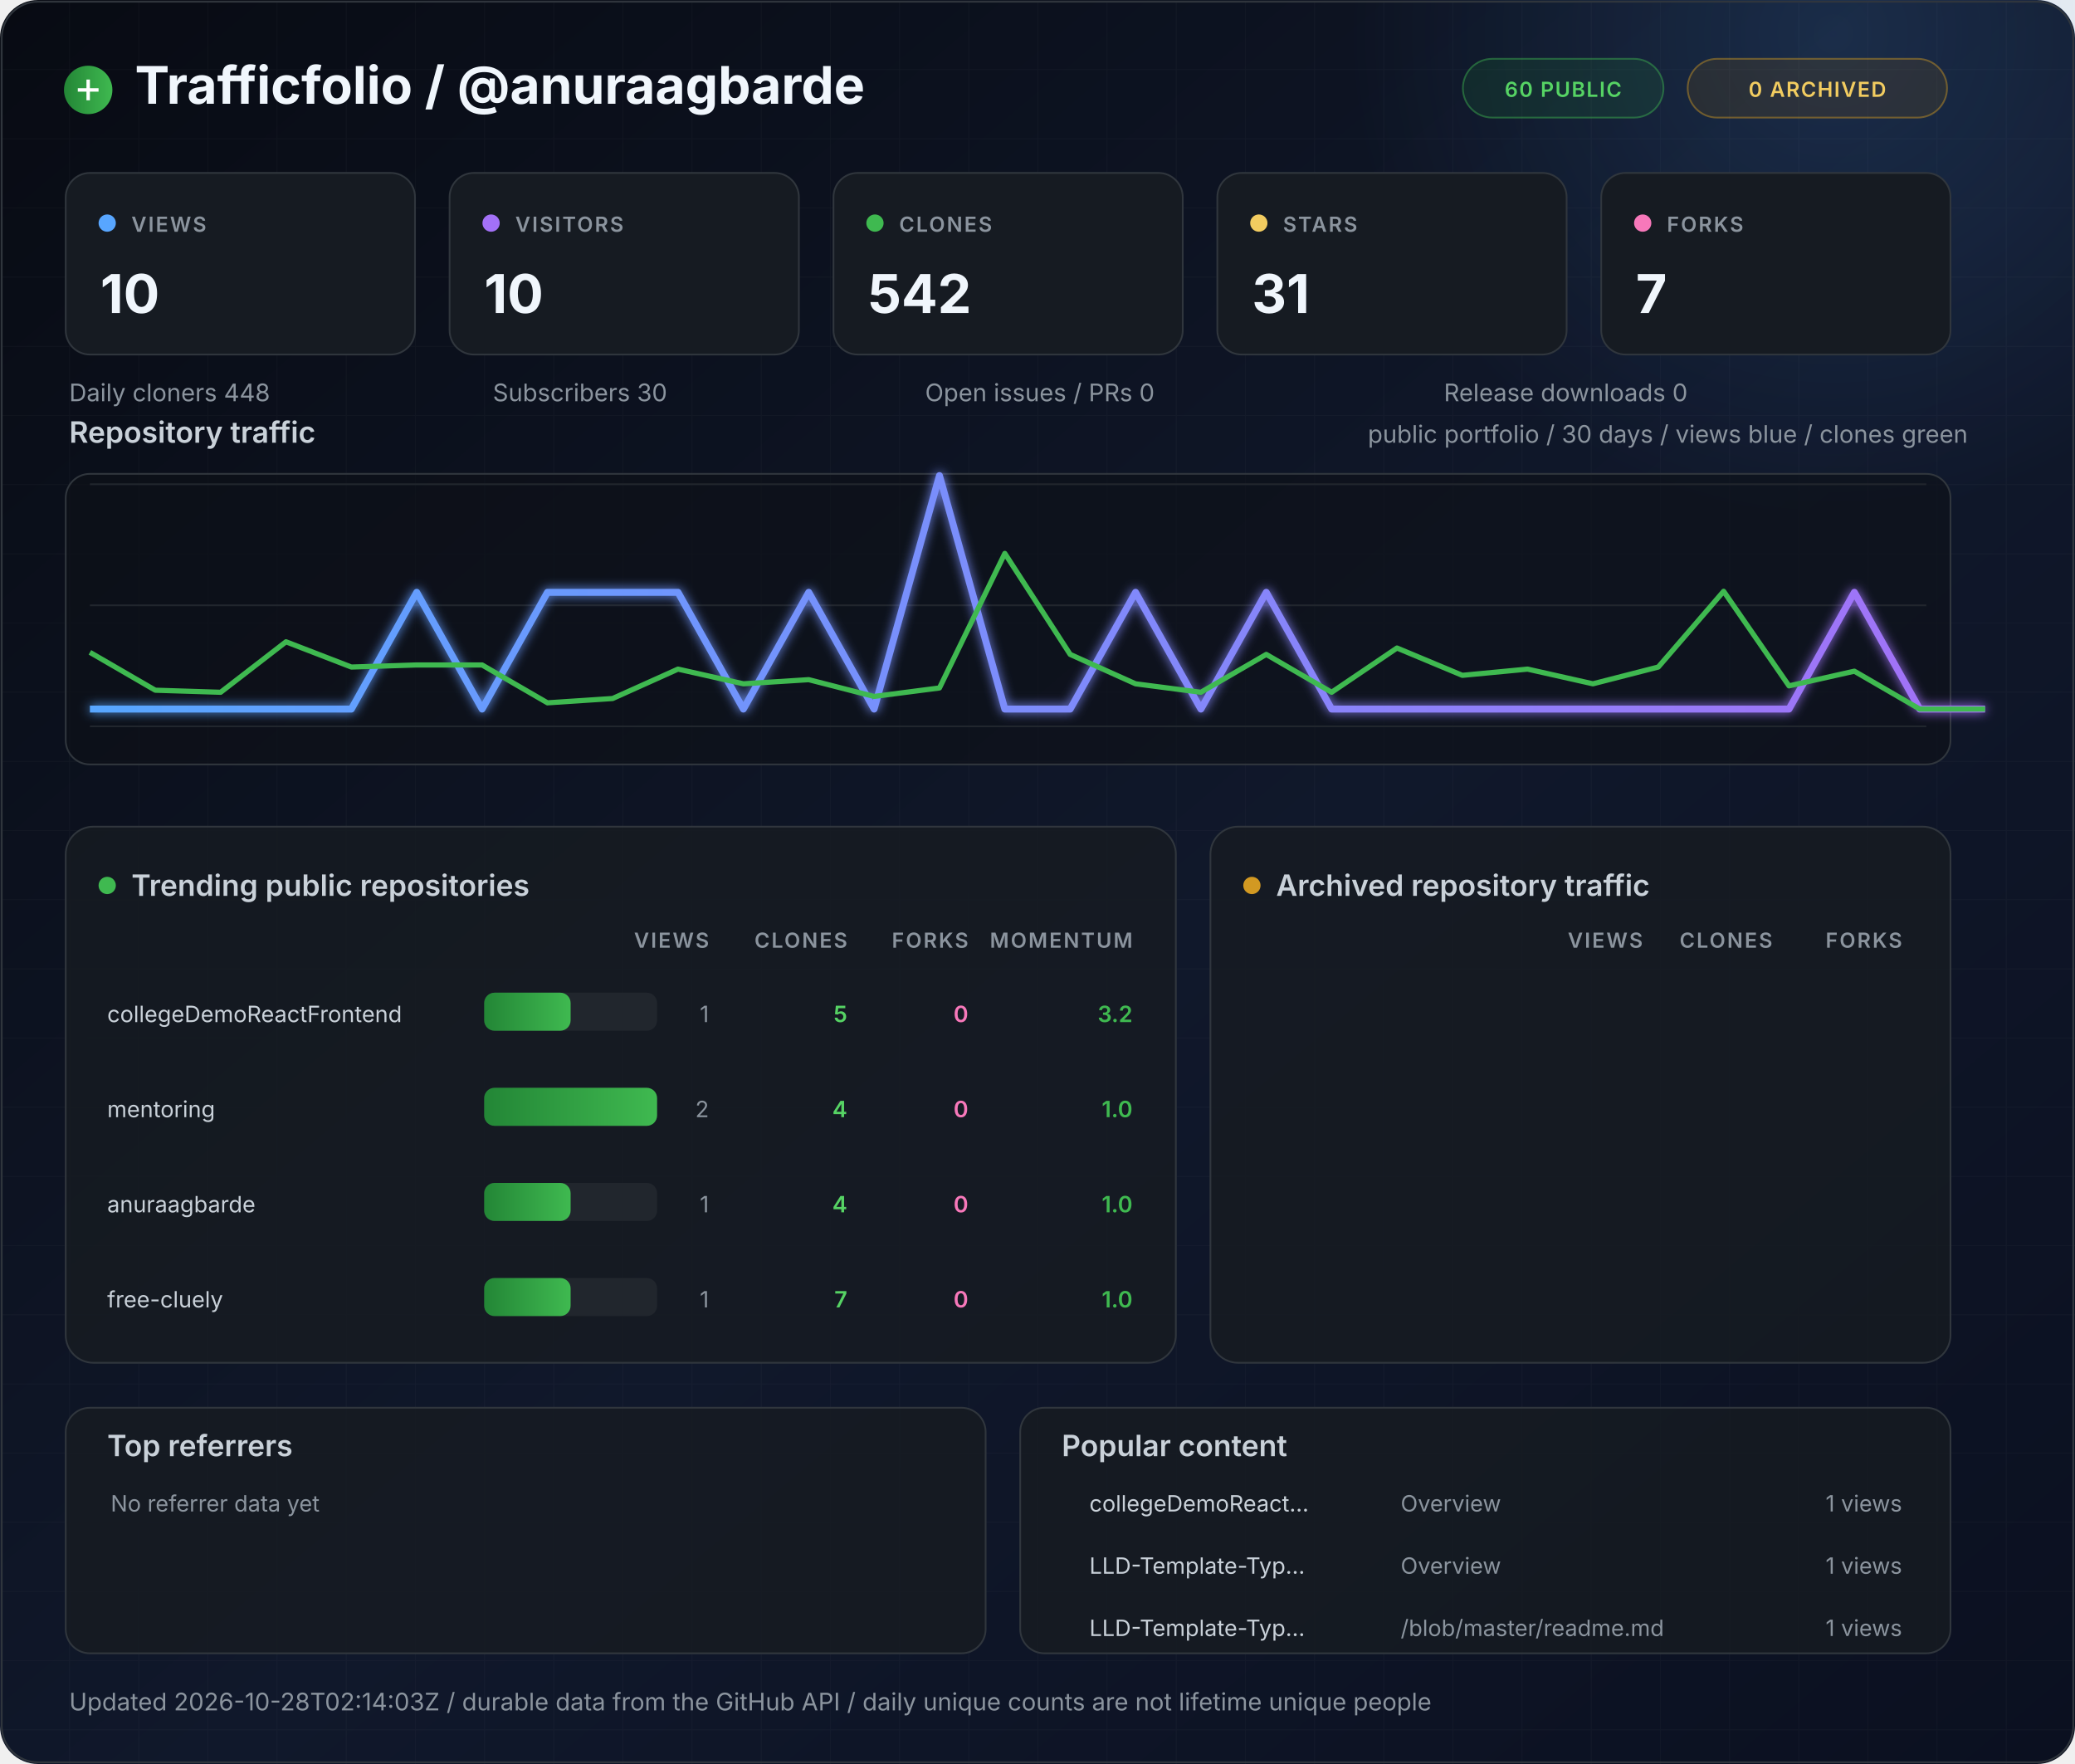
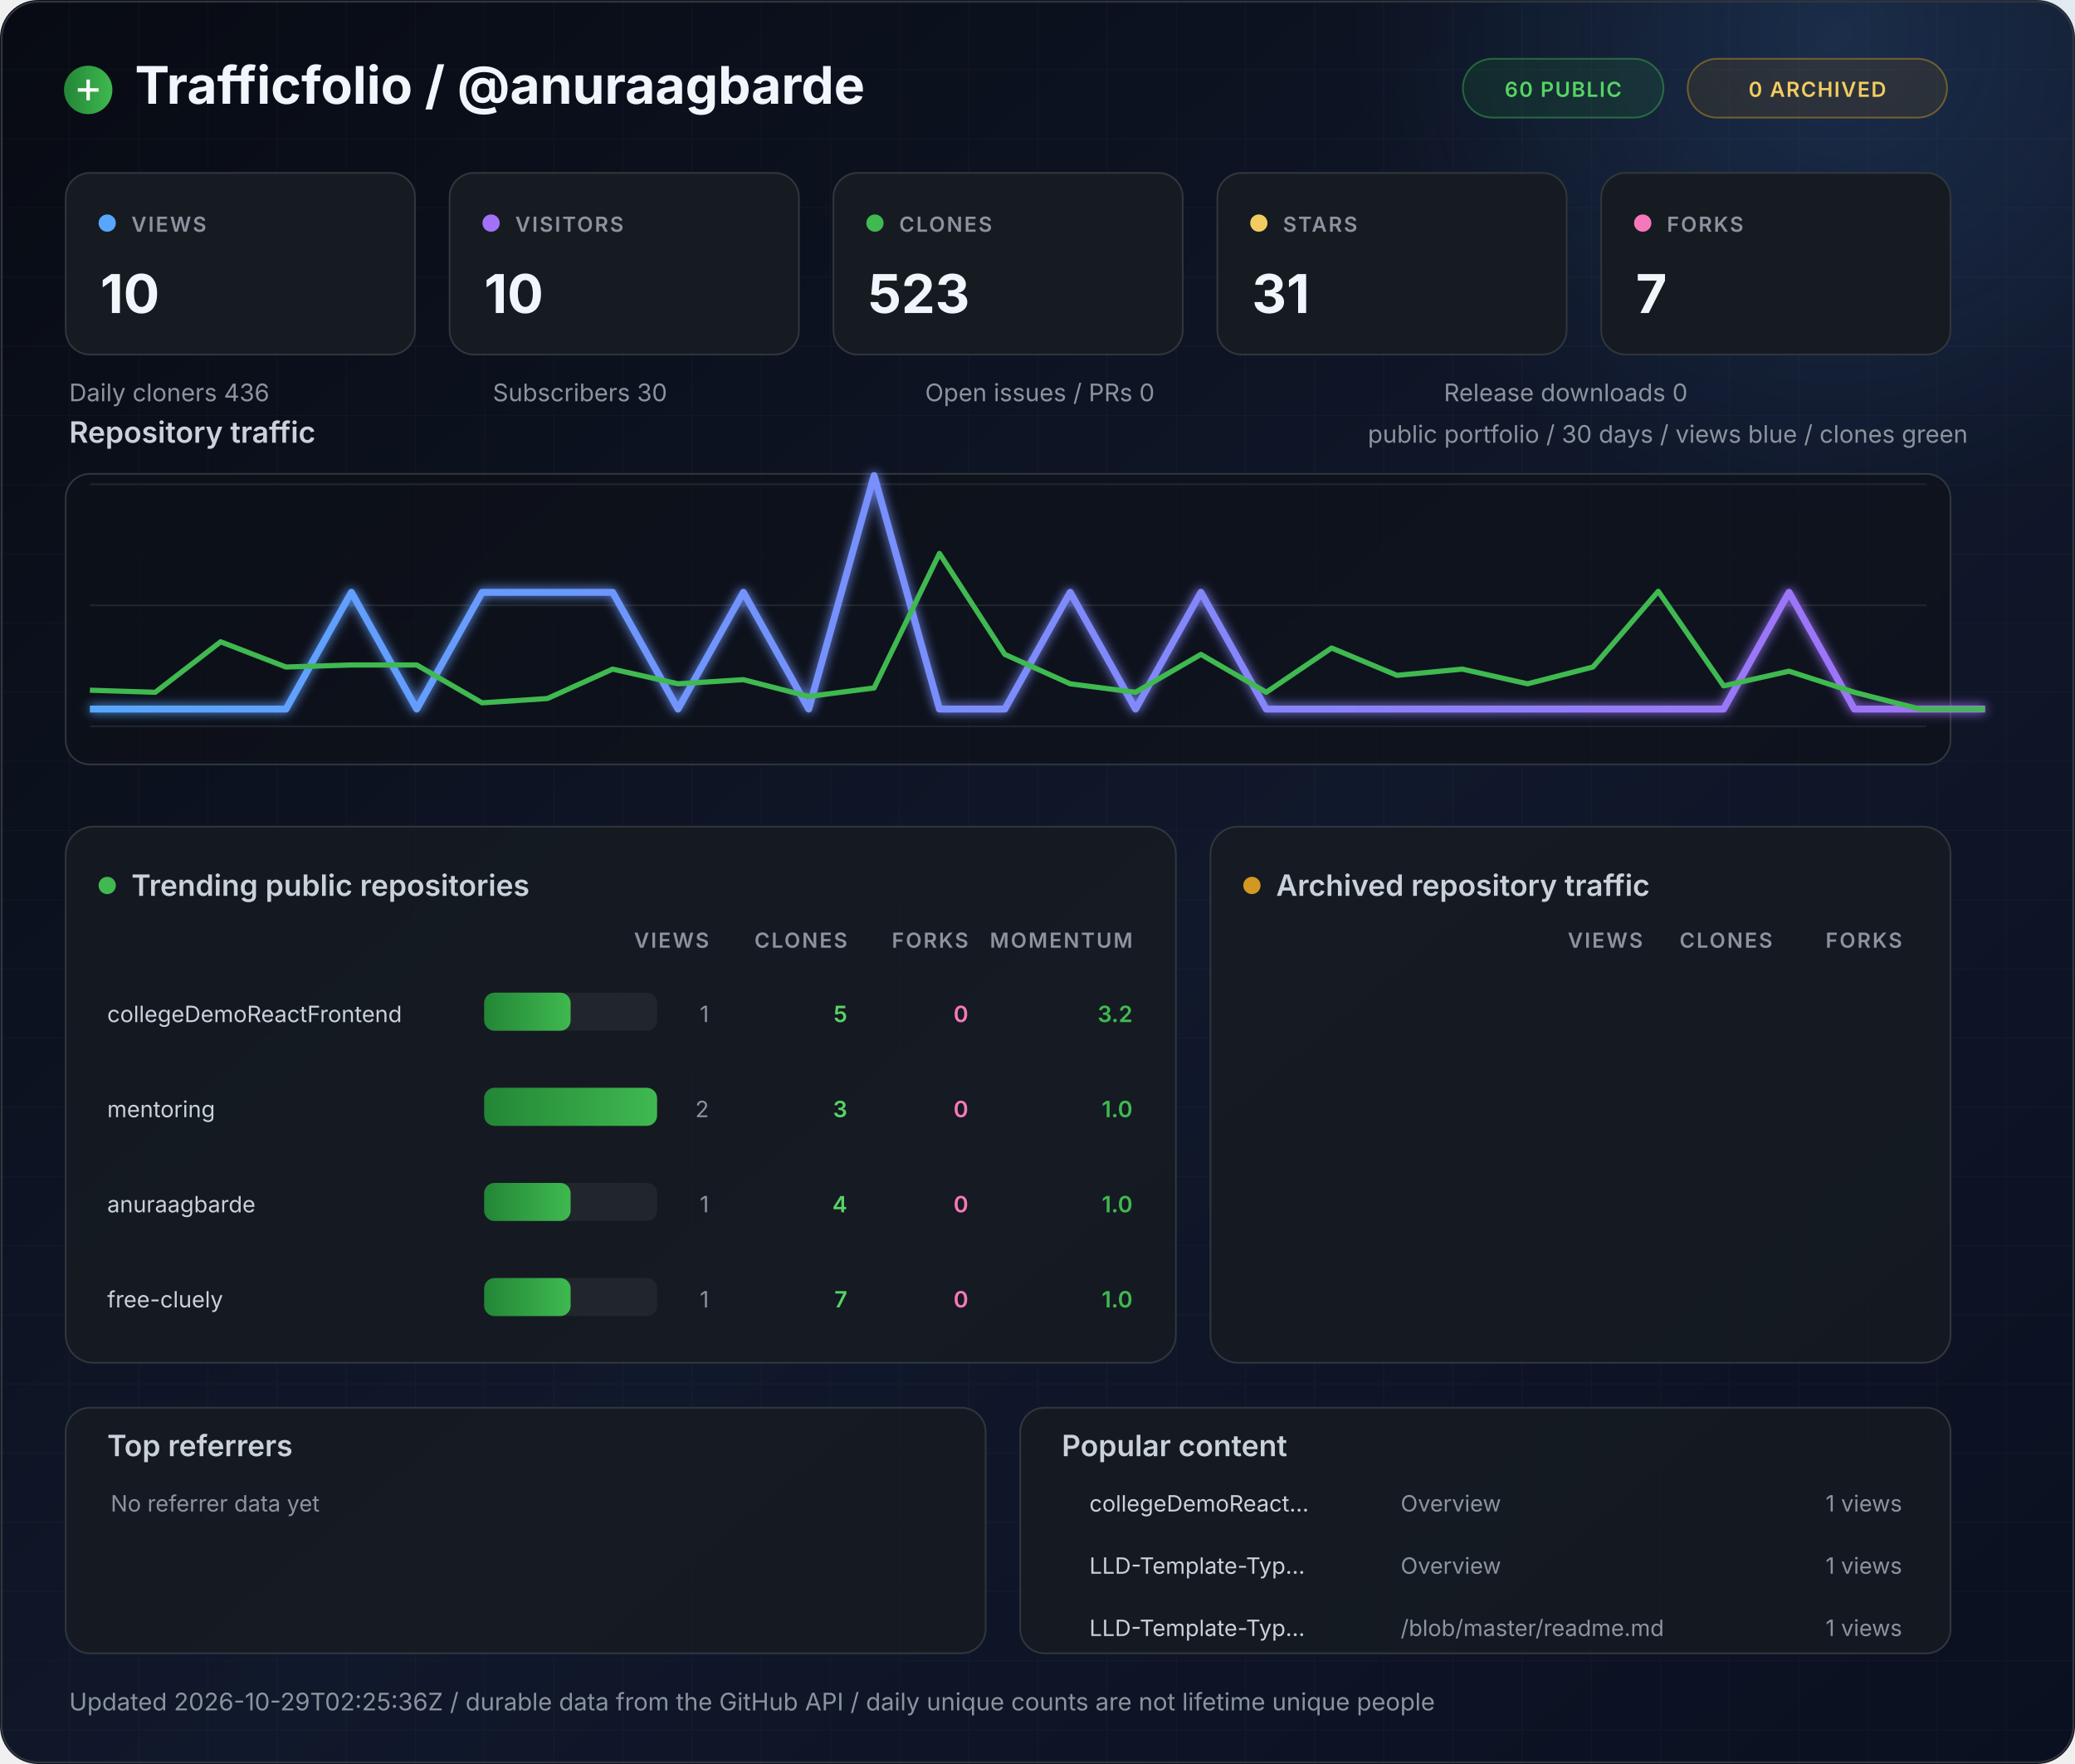
<svg xmlns="http://www.w3.org/2000/svg" width="1200" height="1020" viewBox="0 0 1200 1020" role="img" aria-label="Trafficfolio GitHub analytics dashboard for anuraagbarde">
  <defs>
    <linearGradient id="bg" x1="0" y1="0" x2="1" y2="1">
      <stop stop-color="#080b13" />
      <stop offset=".55" stop-color="#10182b" />
      <stop offset="1" stop-color="#0b1020" />
    </linearGradient>
    <linearGradient id="line" x1="0" y1="0" x2="1" y2="0">
      <stop stop-color="#58a6ff" />
      <stop offset="1" stop-color="#a371f7" />
    </linearGradient>
    <linearGradient id="bar" x1="0" y1="0" x2="1" y2="0">
      <stop stop-color="#238636" />
      <stop offset="1" stop-color="#3fb950" />
    </linearGradient>
    <linearGradient id="archiveBar" x1="0" y1="0" x2="1" y2="0">
      <stop stop-color="#9e6a03" />
      <stop offset="1" stop-color="#f2cc60" />
    </linearGradient>
    <radialGradient id="ambient">
      <stop stop-color="#58a6ff" stop-opacity=".16" />
      <stop offset="1" stop-color="#58a6ff" stop-opacity="0" />
    </radialGradient>
    <pattern id="grid" width="40" height="40" patternUnits="userSpaceOnUse">
      <path d="M40 0H0V40" fill="none" stroke="#ffffff" stroke-opacity=".025" />
    </pattern>
    <filter id="glow">
      <feGaussianBlur stdDeviation="3" result="b" />
      <feMerge>
        <feMergeNode in="b" />
        <feMergeNode in="SourceGraphic" />
      </feMerge>
    </filter>
    <style>
    .title{font:750 30px -apple-system,BlinkMacSystemFont,"Segoe UI",sans-serif;fill:#f0f6fc}
    .subtitle{font:14px -apple-system,BlinkMacSystemFont,"Segoe UI",sans-serif;fill:#8b949e}
    .label{font:600 12px -apple-system,BlinkMacSystemFont,"Segoe UI",sans-serif;fill:#8b949e;letter-spacing:1px}
    .metric{font:700 31px -apple-system,BlinkMacSystemFont,"Segoe UI",sans-serif;fill:#f0f6fc}
    .section{font:600 17px -apple-system,BlinkMacSystemFont,"Segoe UI",sans-serif;fill:#c9d1d9}
    .repo,.value,.trend,.archive,.clone,.fork{font:13px -apple-system,BlinkMacSystemFont,"Segoe UI",sans-serif;fill:#c9d1d9}
    .value{fill:#8b949e} .trend{fill:#3fb950;font-weight:600} .archive{fill:#d29922}
    .clone{fill:#56d364;font-weight:600} .fork{fill:#f778ba;font-weight:600}
    .pill{font:600 12px -apple-system,BlinkMacSystemFont,"Segoe UI",sans-serif;letter-spacing:.7px}
  </style>
  </defs>
  <rect width="1200" height="1020" rx="22" fill="url(#bg)" />
  <rect width="1200" height="1020" rx="22" fill="url(#grid)" />
  <circle cx="1060" cy="20" r="280" fill="url(#ambient)" />
  <rect x="1" y="1" width="1198" height="1018" rx="21" fill="none" stroke="#30363d" />
  <circle cx="51" cy="52" r="14" fill="url(#bar)" />
  <path d="M45 52h12M51 46v12" stroke="#fff" stroke-width="2" />
  <text x="78" y="60" class="title">Trafficfolio / @anuraagbarde</text>
  <rect x="846" y="34" width="116" height="34" rx="17" fill="#238636" fill-opacity=".16" stroke="#3fb950" stroke-opacity=".45" />
  <text x="904" y="56" text-anchor="middle" class="pill" fill="#56d364">60 PUBLIC</text>
  <rect x="976" y="34" width="150" height="34" rx="17" fill="#9e6a03" fill-opacity=".14" stroke="#d29922" stroke-opacity=".45" />
  <text x="1051" y="56" text-anchor="middle" class="pill" fill="#f2cc60">0 ARCHIVED</text>
  <rect x="38" y="100" width="202" height="105" rx="14" fill="#161b22" stroke="#30363d" />
  <circle cx="62" cy="129" r="5" fill="#58a6ff" />
  <text x="76" y="134" class="label">VIEWS</text>
  <text x="58" y="181" class="metric">10</text>
  <rect x="260" y="100" width="202" height="105" rx="14" fill="#161b22" stroke="#30363d" />
  <circle cx="284" cy="129" r="5" fill="#a371f7" />
  <text x="298" y="134" class="label">VISITORS</text>
  <text x="280" y="181" class="metric">10</text>
  <rect x="482" y="100" width="202" height="105" rx="14" fill="#161b22" stroke="#30363d" />
  <circle cx="506" cy="129" r="5" fill="#3fb950" />
  <text x="520" y="134" class="label">CLONES</text>
-   <text x="502" y="181" class="metric">542</text>
+   <text x="502" y="181" class="metric">523</text>
  <rect x="704" y="100" width="202" height="105" rx="14" fill="#161b22" stroke="#30363d" />
  <circle cx="728" cy="129" r="5" fill="#f2cc60" />
  <text x="742" y="134" class="label">STARS</text>
  <text x="724" y="181" class="metric">31</text>
  <rect x="926" y="100" width="202" height="105" rx="14" fill="#161b22" stroke="#30363d" />
  <circle cx="950" cy="129" r="5" fill="#f778ba" />
  <text x="964" y="134" class="label">FORKS</text>
  <text x="946" y="181" class="metric">7</text>
-   <text x="40" y="232" class="subtitle">Daily cloners 448</text>
+   <text x="40" y="232" class="subtitle">Daily cloners 436</text>
  <text x="285" y="232" class="subtitle">Subscribers 30</text>
  <text x="535" y="232" class="subtitle">Open issues / PRs 0</text>
  <text x="835" y="232" class="subtitle">Release downloads 0</text>
  <text x="40" y="256" class="section">Repository traffic</text>
  <text x="1138" y="256" text-anchor="end" class="subtitle">public portfolio / 30 days / views blue / clones green</text>
  <rect x="38" y="274" width="1090" height="168" rx="14" fill="#0d1117" fill-opacity=".62" stroke="#30363d" />
  <line x1="52" y1="420" x2="1114" y2="420" stroke="#21262d" />
  <line x1="52" y1="350" x2="1114" y2="350" stroke="#21262d" />
  <line x1="52" y1="280" x2="1114" y2="280" stroke="#21262d" />
-   <polyline points="52.0,410.0 89.8,410.0 127.6,410.0 165.4,410.0 203.2,410.0 241.0,342.5 278.8,410.0 316.6,342.5 354.3,342.5 392.1,342.5 429.9,410.0 467.7,342.5 505.5,410.0 543.3,275.0 581.1,410.0 618.9,410.0 656.7,342.5 694.5,410.0 732.3,342.5 770.1,410.0 807.9,410.0 845.7,410.0 883.4,410.0 921.2,410.0 959.0,410.0 996.8,410.0 1034.6,410.0 1072.4,342.5 1110.2,410.0 1148.0,410.0" fill="none" stroke="url(#line)" stroke-width="4" stroke-linejoin="round" filter="url(#glow)" />
-   <polyline points="52.0,377.2 89.8,399.1 127.6,400.3 165.4,371.1 203.2,385.7 241.0,384.5 278.8,384.5 316.6,406.4 354.3,403.9 392.1,386.9 429.9,395.4 467.7,393.0 505.5,402.7 543.3,397.8 581.1,320.0 618.9,378.4 656.7,395.4 694.5,400.3 732.3,378.4 770.1,400.3 807.9,374.7 845.7,390.5 883.4,386.9 921.2,395.4 959.0,385.7 996.8,341.9 1034.6,396.6 1072.4,388.1 1110.2,410.0 1148.0,410.0" fill="none" stroke="#3fb950" stroke-width="3" stroke-linejoin="round" />
+   <polyline points="52.0,410.0 89.8,410.0 127.6,410.0 165.4,410.0 203.2,342.5 241.0,410.0 278.8,342.5 316.6,342.5 354.3,342.5 392.1,410.0 429.9,342.5 467.7,410.0 505.5,275.0 543.3,410.0 581.1,410.0 618.9,342.5 656.7,410.0 694.5,342.5 732.3,410.0 770.1,410.0 807.9,410.0 845.7,410.0 883.4,410.0 921.2,410.0 959.0,410.0 996.8,410.0 1034.6,342.5 1072.4,410.0 1110.2,410.0 1148.0,410.0" fill="none" stroke="url(#line)" stroke-width="4" stroke-linejoin="round" filter="url(#glow)" />
+   <polyline points="52.0,399.1 89.8,400.3 127.6,371.1 165.4,385.7 203.2,384.5 241.0,384.5 278.8,406.4 316.6,403.9 354.3,386.9 392.1,395.4 429.9,393.0 467.7,402.7 505.5,397.8 543.3,320.0 581.1,378.4 618.9,395.4 656.7,400.3 694.5,378.4 732.3,400.3 770.1,374.7 807.9,390.5 845.7,386.9 883.4,395.4 921.2,385.7 959.0,341.9 996.8,396.6 1034.6,388.1 1072.4,400.3 1110.2,410.0 1148.0,410.0" fill="none" stroke="#3fb950" stroke-width="3" stroke-linejoin="round" />
  <rect x="38" y="478" width="642" height="310" rx="16" fill="#161b22" fill-opacity=".82" stroke="#30363d" />
  <circle cx="62" cy="512" r="5" fill="#3fb950" />
  <text x="76" y="518" class="section">Trending public repositories</text>
  <text x="410" y="548" text-anchor="end" class="label">VIEWS</text>
  <text x="490" y="548" text-anchor="end" class="label">CLONES</text>
  <text x="560" y="548" text-anchor="end" class="label">FORKS</text>
  <text x="655" y="548" text-anchor="end" class="label">MOMENTUM</text>
  <text x="62" y="591" class="repo">collegeDemoReactFrontend</text>
  <rect x="280" y="574" width="100" height="22" rx="6" fill="#21262d" />
  <rect x="280" y="574" width="50" height="22" rx="6" fill="url(#bar)" />
  <text x="410" y="591" text-anchor="end" class="value">1</text>
  <text x="490" y="591" text-anchor="end" class="clone">5</text>
  <text x="560" y="591" text-anchor="end" class="fork">0</text>
  <text x="655" y="591" text-anchor="end" class="trend">3.2</text>
  <text x="62" y="646" class="repo">mentoring</text>
  <rect x="280" y="629" width="100" height="22" rx="6" fill="#21262d" />
  <rect x="280" y="629" width="100" height="22" rx="6" fill="url(#bar)" />
  <text x="410" y="646" text-anchor="end" class="value">2</text>
-   <text x="490" y="646" text-anchor="end" class="clone">4</text>
+   <text x="490" y="646" text-anchor="end" class="clone">3</text>
  <text x="560" y="646" text-anchor="end" class="fork">0</text>
  <text x="655" y="646" text-anchor="end" class="trend">1.0</text>
  <text x="62" y="701" class="repo">anuraagbarde</text>
  <rect x="280" y="684" width="100" height="22" rx="6" fill="#21262d" />
  <rect x="280" y="684" width="50" height="22" rx="6" fill="url(#bar)" />
  <text x="410" y="701" text-anchor="end" class="value">1</text>
  <text x="490" y="701" text-anchor="end" class="clone">4</text>
  <text x="560" y="701" text-anchor="end" class="fork">0</text>
  <text x="655" y="701" text-anchor="end" class="trend">1.0</text>
  <text x="62" y="756" class="repo">free-cluely</text>
  <rect x="280" y="739" width="100" height="22" rx="6" fill="#21262d" />
  <rect x="280" y="739" width="50" height="22" rx="6" fill="url(#bar)" />
  <text x="410" y="756" text-anchor="end" class="value">1</text>
  <text x="490" y="756" text-anchor="end" class="clone">7</text>
  <text x="560" y="756" text-anchor="end" class="fork">0</text>
  <text x="655" y="756" text-anchor="end" class="trend">1.0</text>
  <rect x="700" y="478" width="428" height="310" rx="16" fill="#161b22" fill-opacity=".82" stroke="#30363d" />
  <circle cx="724" cy="512" r="5" fill="#d29922" />
  <text x="738" y="518" class="section">Archived repository traffic</text>
  <text x="950" y="548" text-anchor="end" class="label">VIEWS</text>
  <text x="1025" y="548" text-anchor="end" class="label">CLONES</text>
  <text x="1100" y="548" text-anchor="end" class="label">FORKS</text>
  <rect x="38" y="814" width="532" height="142" rx="14" fill="#161b22" fill-opacity=".82" stroke="#30363d" />
  <text x="62" y="842" class="section">Top referrers</text>
  <text x="64" y="874" class="value">No referrer data yet</text>
  <rect x="590" y="814" width="538" height="142" rx="14" fill="#161b22" fill-opacity=".82" stroke="#30363d" />
  <text x="614" y="842" class="section">Popular content</text>
  <text x="630" y="874" class="repo">collegeDemoReact...</text>
  <text x="810" y="874" class="value">Overview</text>
  <text x="1100" y="874" text-anchor="end" class="value">1 views</text>
  <text x="630" y="910" class="repo">LLD-Template-Typ...</text>
  <text x="810" y="910" class="value">Overview</text>
  <text x="1100" y="910" text-anchor="end" class="value">1 views</text>
  <text x="630" y="946" class="repo">LLD-Template-Typ...</text>
  <text x="810" y="946" class="value">/blob/master/readme.md</text>
  <text x="1100" y="946" text-anchor="end" class="value">1 views</text>
-   <text x="40" y="989" class="subtitle">Updated 2026-10-28T02:14:03Z / durable data from the GitHub API / daily unique counts are not lifetime unique people</text>
+   <text x="40" y="989" class="subtitle">Updated 2026-10-29T02:25:36Z / durable data from the GitHub API / daily unique counts are not lifetime unique people</text>
</svg>
